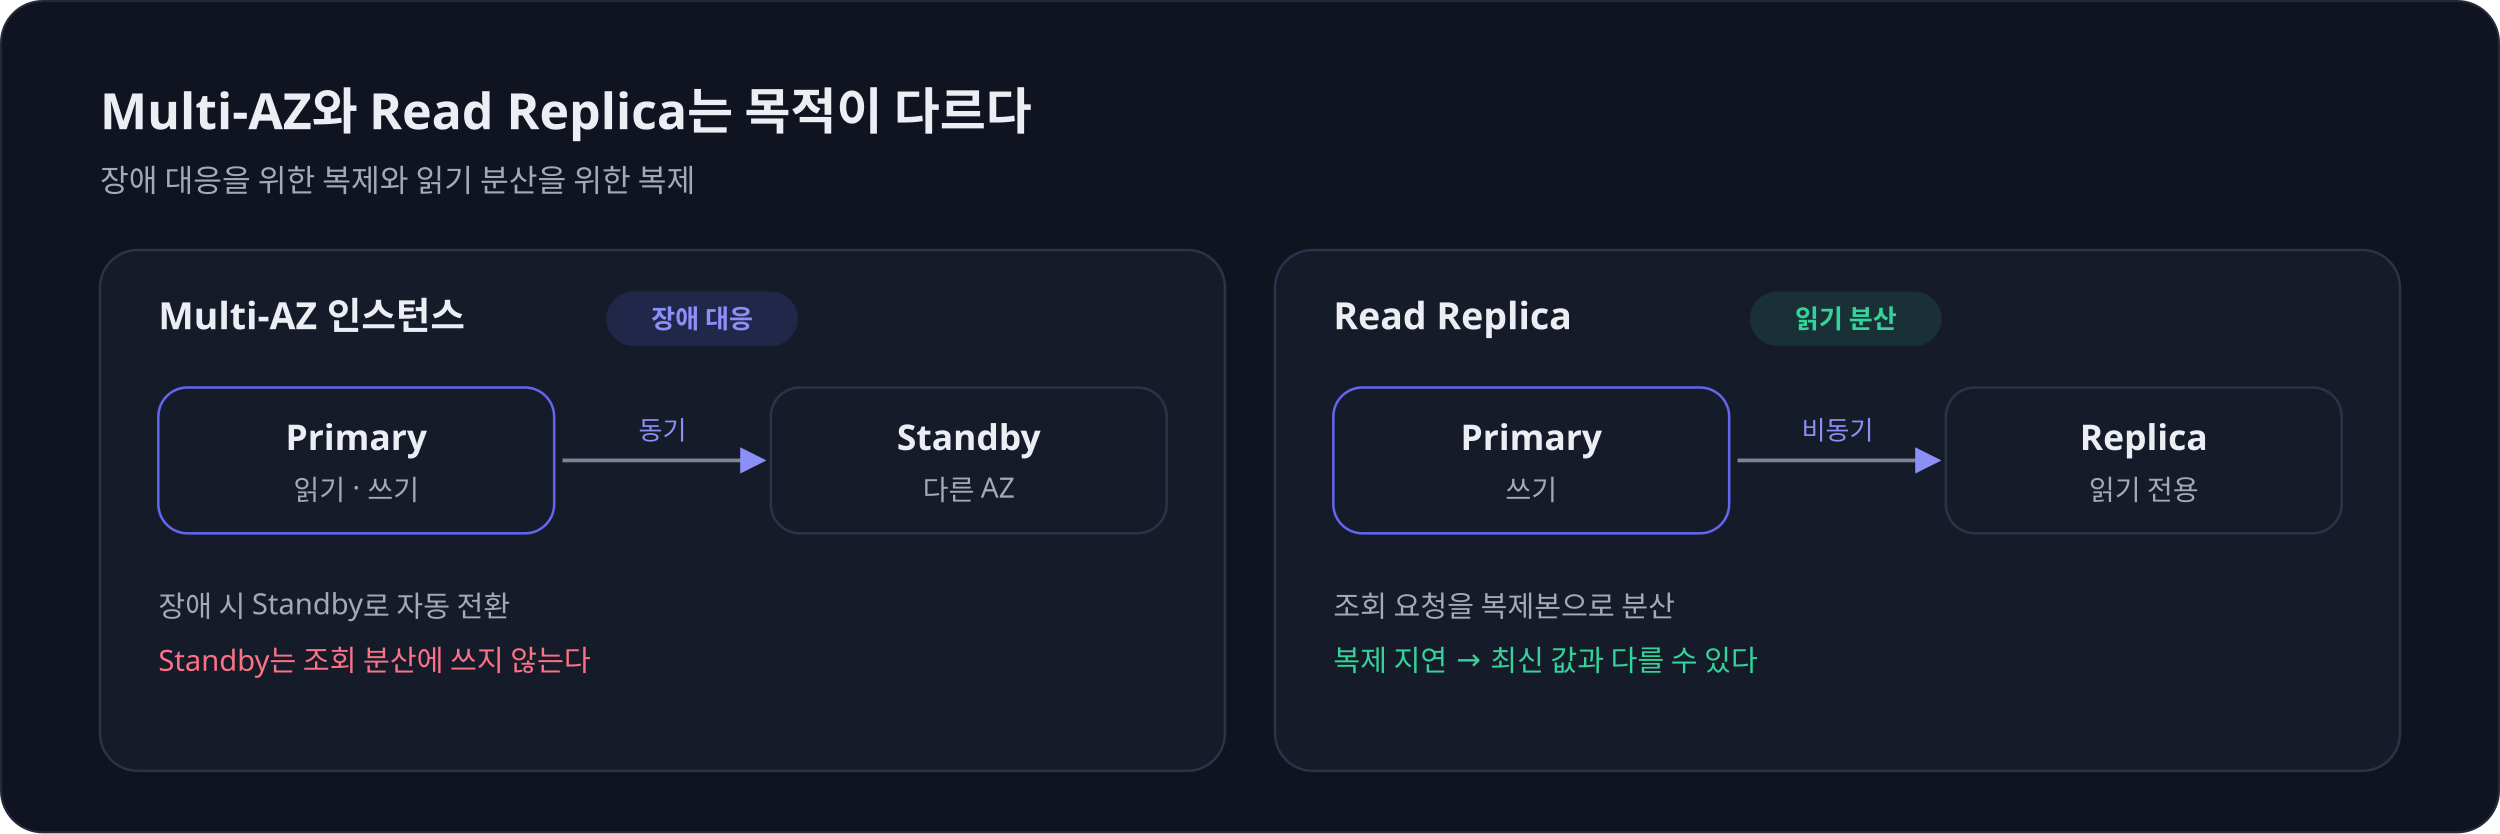
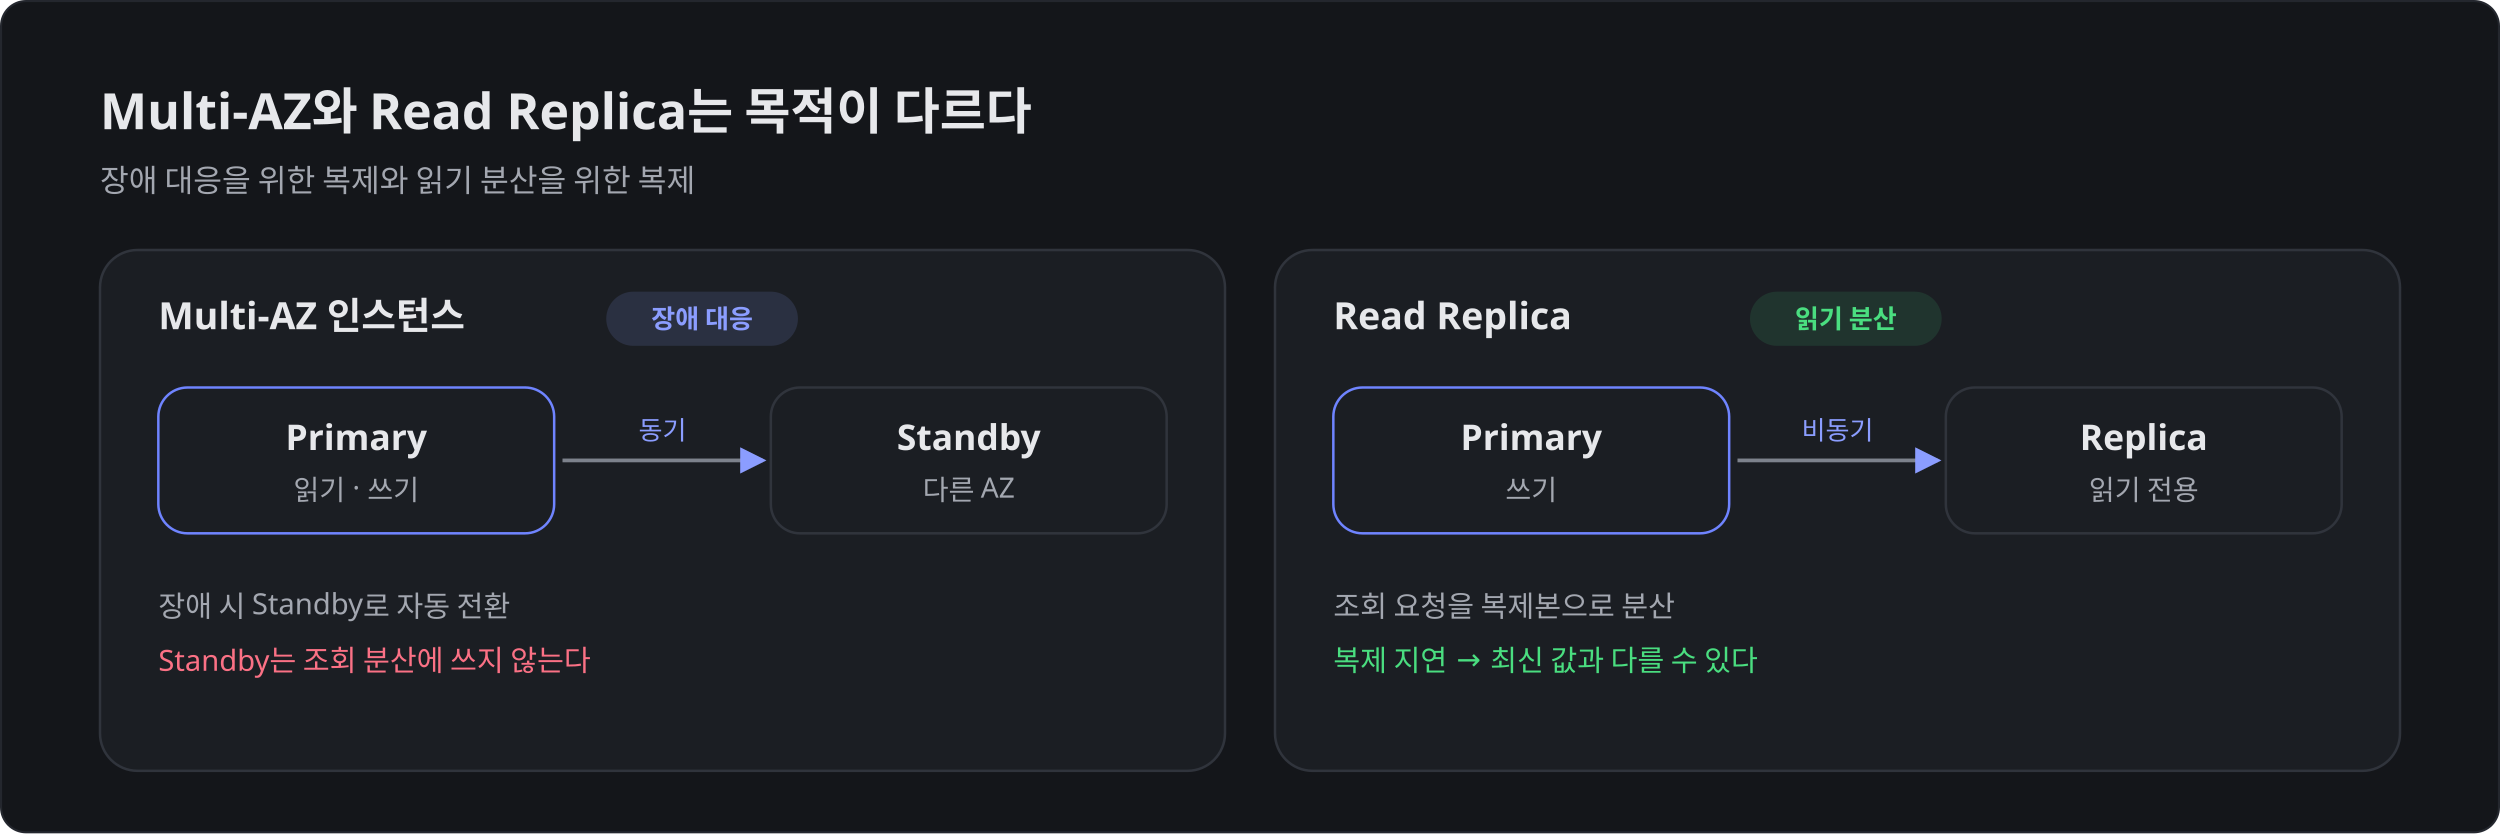
<svg xmlns="http://www.w3.org/2000/svg" viewBox="0 0 1200 400" width="1200" height="400" role="img" aria-label="RDS Multi-AZ와 Read Replica 비교">
  <defs>
    <marker id="arw" viewBox="0 0 10 10" refX="8.5" refY="5" markerWidth="7" markerHeight="7" orient="auto-start-reverse">
-       <path d="M0 0 L10 5 L0 10 z" fill="#7c8496" />
+       <path d="M0 0 L10 5 L0 10 z" fill="#7d828c" />
    </marker>
    <marker id="arwA" viewBox="0 0 10 10" refX="8.5" refY="5" markerWidth="7" markerHeight="7" orient="auto-start-reverse">
-       <path d="M0 0 L10 5 L0 10 z" fill="#8b8ff8" />
+       <path d="M0 0 L10 5 L0 10 z" fill="#8b9dff" />
    </marker>
  </defs>
-   <rect x="0.5" y="0.5" width="1199" height="399" rx="20" fill="#0f1420" stroke="#222a3b" />
+   <rect x="0.5" y="0.5" width="1199" height="399" rx="12" fill="#14161a" stroke="#24272e" />
  <g font-family="'Pretendard Variable', Pretendard, 'Apple SD Gothic Neo', 'Malgun Gothic', 'Noto Sans KR', system-ui, sans-serif">
-     <text x="48" y="62" font-size="24" font-weight="700" fill="#eceef4" text-anchor="start">Multi-AZ와 Read Replica는 목적이 다르다</text>
-     <text x="48" y="92" font-size="15" font-weight="400" fill="#a3a9b8" text-anchor="start">장애 대응을 위한 복제와 읽기 분산을 위한 복제</text>
-     <rect x="48" y="120" width="540" height="250" rx="18" fill="#151b29" stroke="#2a3347" stroke-width="1.2" />
-     <text x="76" y="158" font-size="18" font-weight="700" fill="#eceef4" text-anchor="start">Multi-AZ 인스턴스</text>
-     <rect x="291" y="140" width="92" height="26" rx="13" fill="rgba(99,102,241,0.16)" />
-     <text x="337" y="157.5" font-size="12.5" font-weight="600" fill="#8b8ff8" text-anchor="middle">장애 대응</text>
-     <rect x="76" y="186" width="190" height="70" rx="14" fill="#151b29" stroke="#6366f1" stroke-width="1.2" />
-     <text x="171" y="216" font-size="17" font-weight="650" fill="#eceef4" text-anchor="middle">Primary</text>
-     <text x="171" y="240" font-size="13.5" font-weight="400" fill="#a3a9b8" text-anchor="middle">읽기 · 쓰기</text>
-     <rect x="370" y="186" width="190" height="70" rx="14" fill="#151b29" stroke="#2a3347" stroke-width="1.2" />
-     <text x="465" y="216" font-size="17" font-weight="650" fill="#eceef4" text-anchor="middle">Standby</text>
-     <text x="465" y="240" font-size="13.5" font-weight="400" fill="#a3a9b8" text-anchor="middle">다른 AZ</text>
-     <path d="M270 221 L366 221" stroke="#7c8496" stroke-width="1.8" fill="none" marker-end="url(#arwA)" />
-     <text x="318" y="211" font-size="12.5" font-weight="400" fill="#8b8ff8" text-anchor="middle">동기</text>
-     <text x="76" y="296" font-size="14" font-weight="400" fill="#a3a9b8" text-anchor="start">장애 시 Standby로 자동 전환</text>
+     <text x="48" y="62" font-size="24" font-weight="700" fill="#e7e8eb" text-anchor="start">Multi-AZ와 Read Replica는 목적이 다르다</text>
+     <text x="48" y="92" font-size="15" font-weight="400" fill="#a3a7b0" text-anchor="start">장애 대응을 위한 복제와 읽기 분산을 위한 복제</text>
+     <rect x="48" y="120" width="540" height="250" rx="18" fill="#1b1e23" stroke="#30343c" stroke-width="1.2" />
+     <text x="76" y="158" font-size="18" font-weight="700" fill="#e7e8eb" text-anchor="start">Multi-AZ 인스턴스</text>
+     <rect x="291" y="140" width="92" height="26" rx="13" fill="rgba(139,157,255,0.14)" />
+     <text x="337" y="157.5" font-size="12.5" font-weight="600" fill="#8b9dff" text-anchor="middle">장애 대응</text>
+     <rect x="76" y="186" width="190" height="70" rx="14" fill="#1b1e23" stroke="#6f84ff" stroke-width="1.2" />
+     <text x="171" y="216" font-size="17" font-weight="650" fill="#e7e8eb" text-anchor="middle">Primary</text>
+     <text x="171" y="240" font-size="13.5" font-weight="400" fill="#a3a7b0" text-anchor="middle">읽기 · 쓰기</text>
+     <rect x="370" y="186" width="190" height="70" rx="14" fill="#1b1e23" stroke="#30343c" stroke-width="1.2" />
+     <text x="465" y="216" font-size="17" font-weight="650" fill="#e7e8eb" text-anchor="middle">Standby</text>
+     <text x="465" y="240" font-size="13.5" font-weight="400" fill="#a3a7b0" text-anchor="middle">다른 AZ</text>
+     <path d="M270 221 L366 221" stroke="#7d828c" stroke-width="1.8" fill="none" marker-end="url(#arwA)" />
+     <text x="318" y="211" font-size="12.5" font-weight="400" fill="#8b9dff" text-anchor="middle">동기</text>
+     <text x="76" y="296" font-size="14" font-weight="400" fill="#a3a7b0" text-anchor="start">장애 시 Standby로 자동 전환</text>
    <text x="76" y="322" font-size="14" font-weight="400" fill="#fb7185" text-anchor="start">Standby는 조회 분산에 쓰지 않는다</text>
-     <rect x="612" y="120" width="540" height="250" rx="18" fill="#151b29" stroke="#2a3347" stroke-width="1.2" />
-     <text x="640" y="158" font-size="18" font-weight="700" fill="#eceef4" text-anchor="start">Read Replica</text>
-     <rect x="840" y="140" width="92" height="26" rx="13" fill="rgba(52,211,153,0.12)" />
-     <text x="886" y="157.5" font-size="12.5" font-weight="600" fill="#34d399" text-anchor="middle">읽기 분산</text>
-     <rect x="640" y="186" width="190" height="70" rx="14" fill="#151b29" stroke="#6366f1" stroke-width="1.2" />
-     <text x="735" y="216" font-size="17" font-weight="650" fill="#eceef4" text-anchor="middle">Primary</text>
-     <text x="735" y="240" font-size="13.5" font-weight="400" fill="#a3a9b8" text-anchor="middle">쓰기</text>
-     <rect x="934" y="186" width="190" height="70" rx="14" fill="#151b29" stroke="#2a3347" stroke-width="1.2" />
-     <text x="1029" y="216" font-size="17" font-weight="650" fill="#eceef4" text-anchor="middle">Replica</text>
-     <text x="1029" y="240" font-size="13.5" font-weight="400" fill="#a3a9b8" text-anchor="middle">읽기 전용</text>
-     <path d="M834 221 L930 221" stroke="#7c8496" stroke-width="1.8" fill="none" marker-end="url(#arwA)" />
-     <text x="882" y="211" font-size="12.5" font-weight="400" fill="#8b8ff8" text-anchor="middle">비동기</text>
-     <text x="640" y="296" font-size="14" font-weight="400" fill="#a3a9b8" text-anchor="start">조회 요청을 복제본으로 분산</text>
-     <text x="640" y="322" font-size="14" font-weight="400" fill="#34d399" text-anchor="start">복제 지연 → 최신 값과 다를 수 있다</text>
+     <rect x="612" y="120" width="540" height="250" rx="18" fill="#1b1e23" stroke="#30343c" stroke-width="1.2" />
+     <text x="640" y="158" font-size="18" font-weight="700" fill="#e7e8eb" text-anchor="start">Read Replica</text>
+     <rect x="840" y="140" width="92" height="26" rx="13" fill="rgba(74,222,128,0.12)" />
+     <text x="886" y="157.5" font-size="12.5" font-weight="600" fill="#4ade80" text-anchor="middle">읽기 분산</text>
+     <rect x="640" y="186" width="190" height="70" rx="14" fill="#1b1e23" stroke="#6f84ff" stroke-width="1.2" />
+     <text x="735" y="216" font-size="17" font-weight="650" fill="#e7e8eb" text-anchor="middle">Primary</text>
+     <text x="735" y="240" font-size="13.5" font-weight="400" fill="#a3a7b0" text-anchor="middle">쓰기</text>
+     <rect x="934" y="186" width="190" height="70" rx="14" fill="#1b1e23" stroke="#30343c" stroke-width="1.2" />
+     <text x="1029" y="216" font-size="17" font-weight="650" fill="#e7e8eb" text-anchor="middle">Replica</text>
+     <text x="1029" y="240" font-size="13.5" font-weight="400" fill="#a3a7b0" text-anchor="middle">읽기 전용</text>
+     <path d="M834 221 L930 221" stroke="#7d828c" stroke-width="1.8" fill="none" marker-end="url(#arwA)" />
+     <text x="882" y="211" font-size="12.5" font-weight="400" fill="#8b9dff" text-anchor="middle">비동기</text>
+     <text x="640" y="296" font-size="14" font-weight="400" fill="#a3a7b0" text-anchor="start">조회 요청을 복제본으로 분산</text>
+     <text x="640" y="322" font-size="14" font-weight="400" fill="#4ade80" text-anchor="start">복제 지연 → 최신 값과 다를 수 있다</text>
  </g>
</svg>
